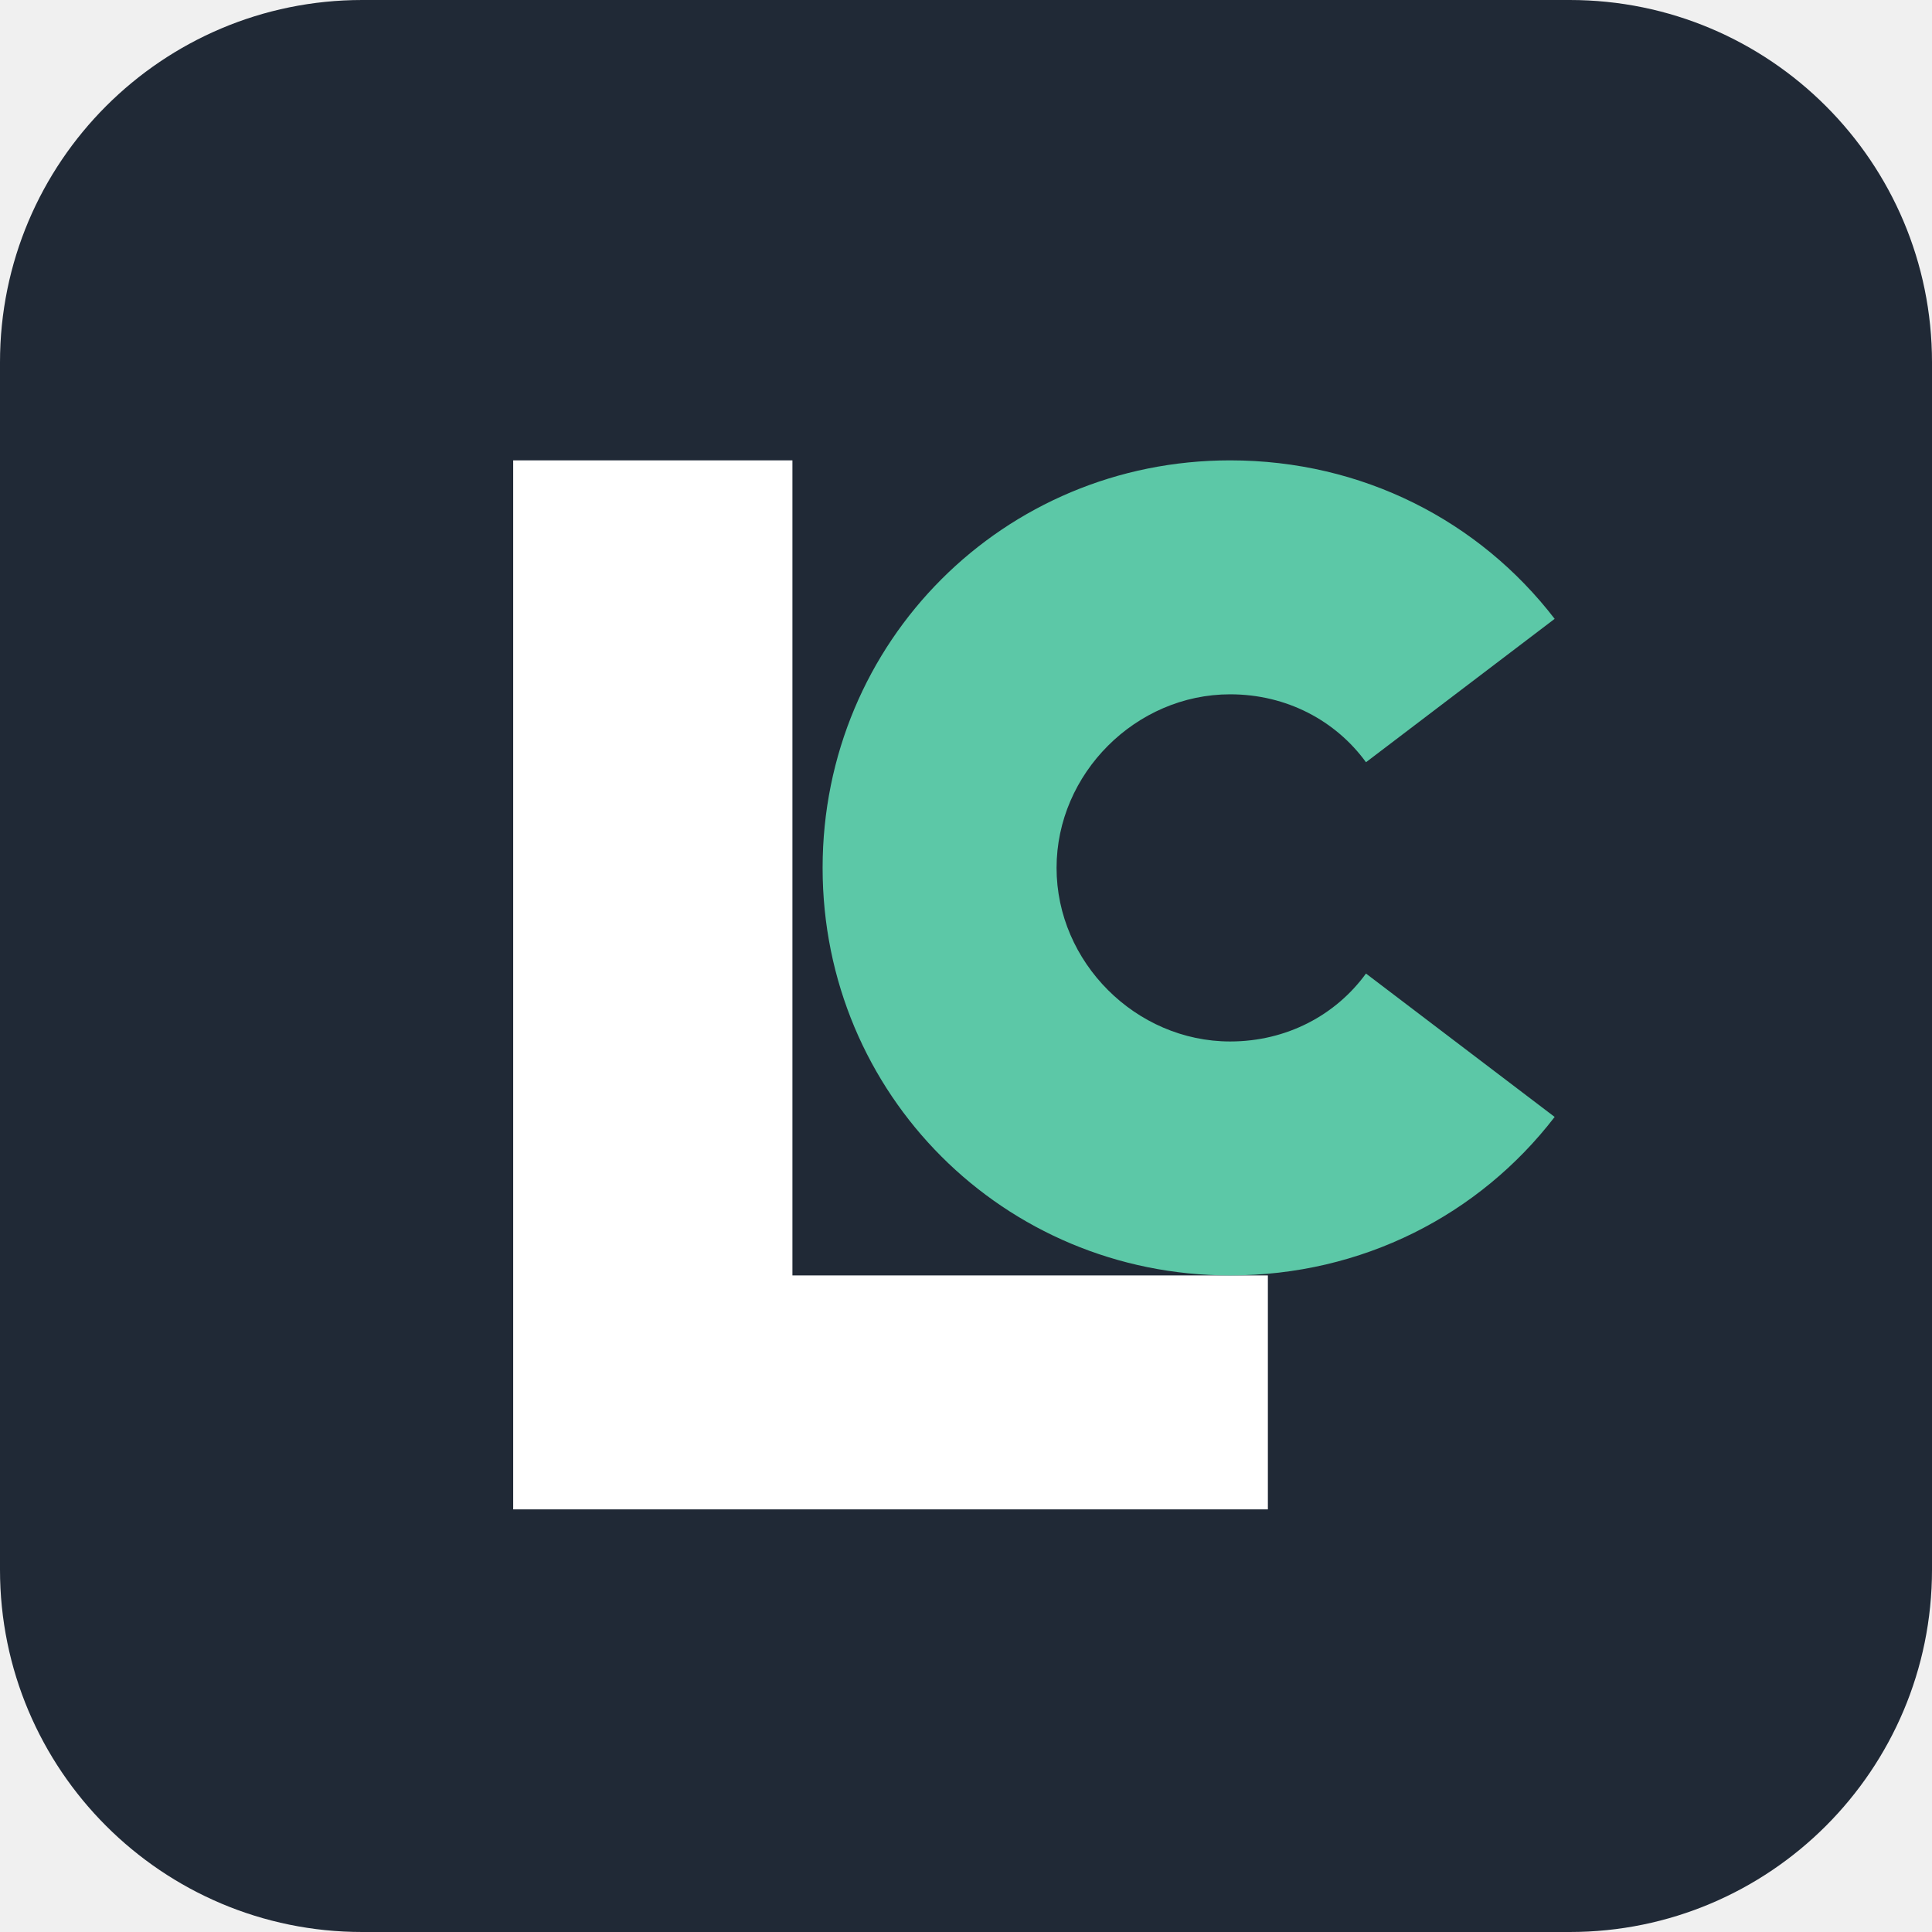
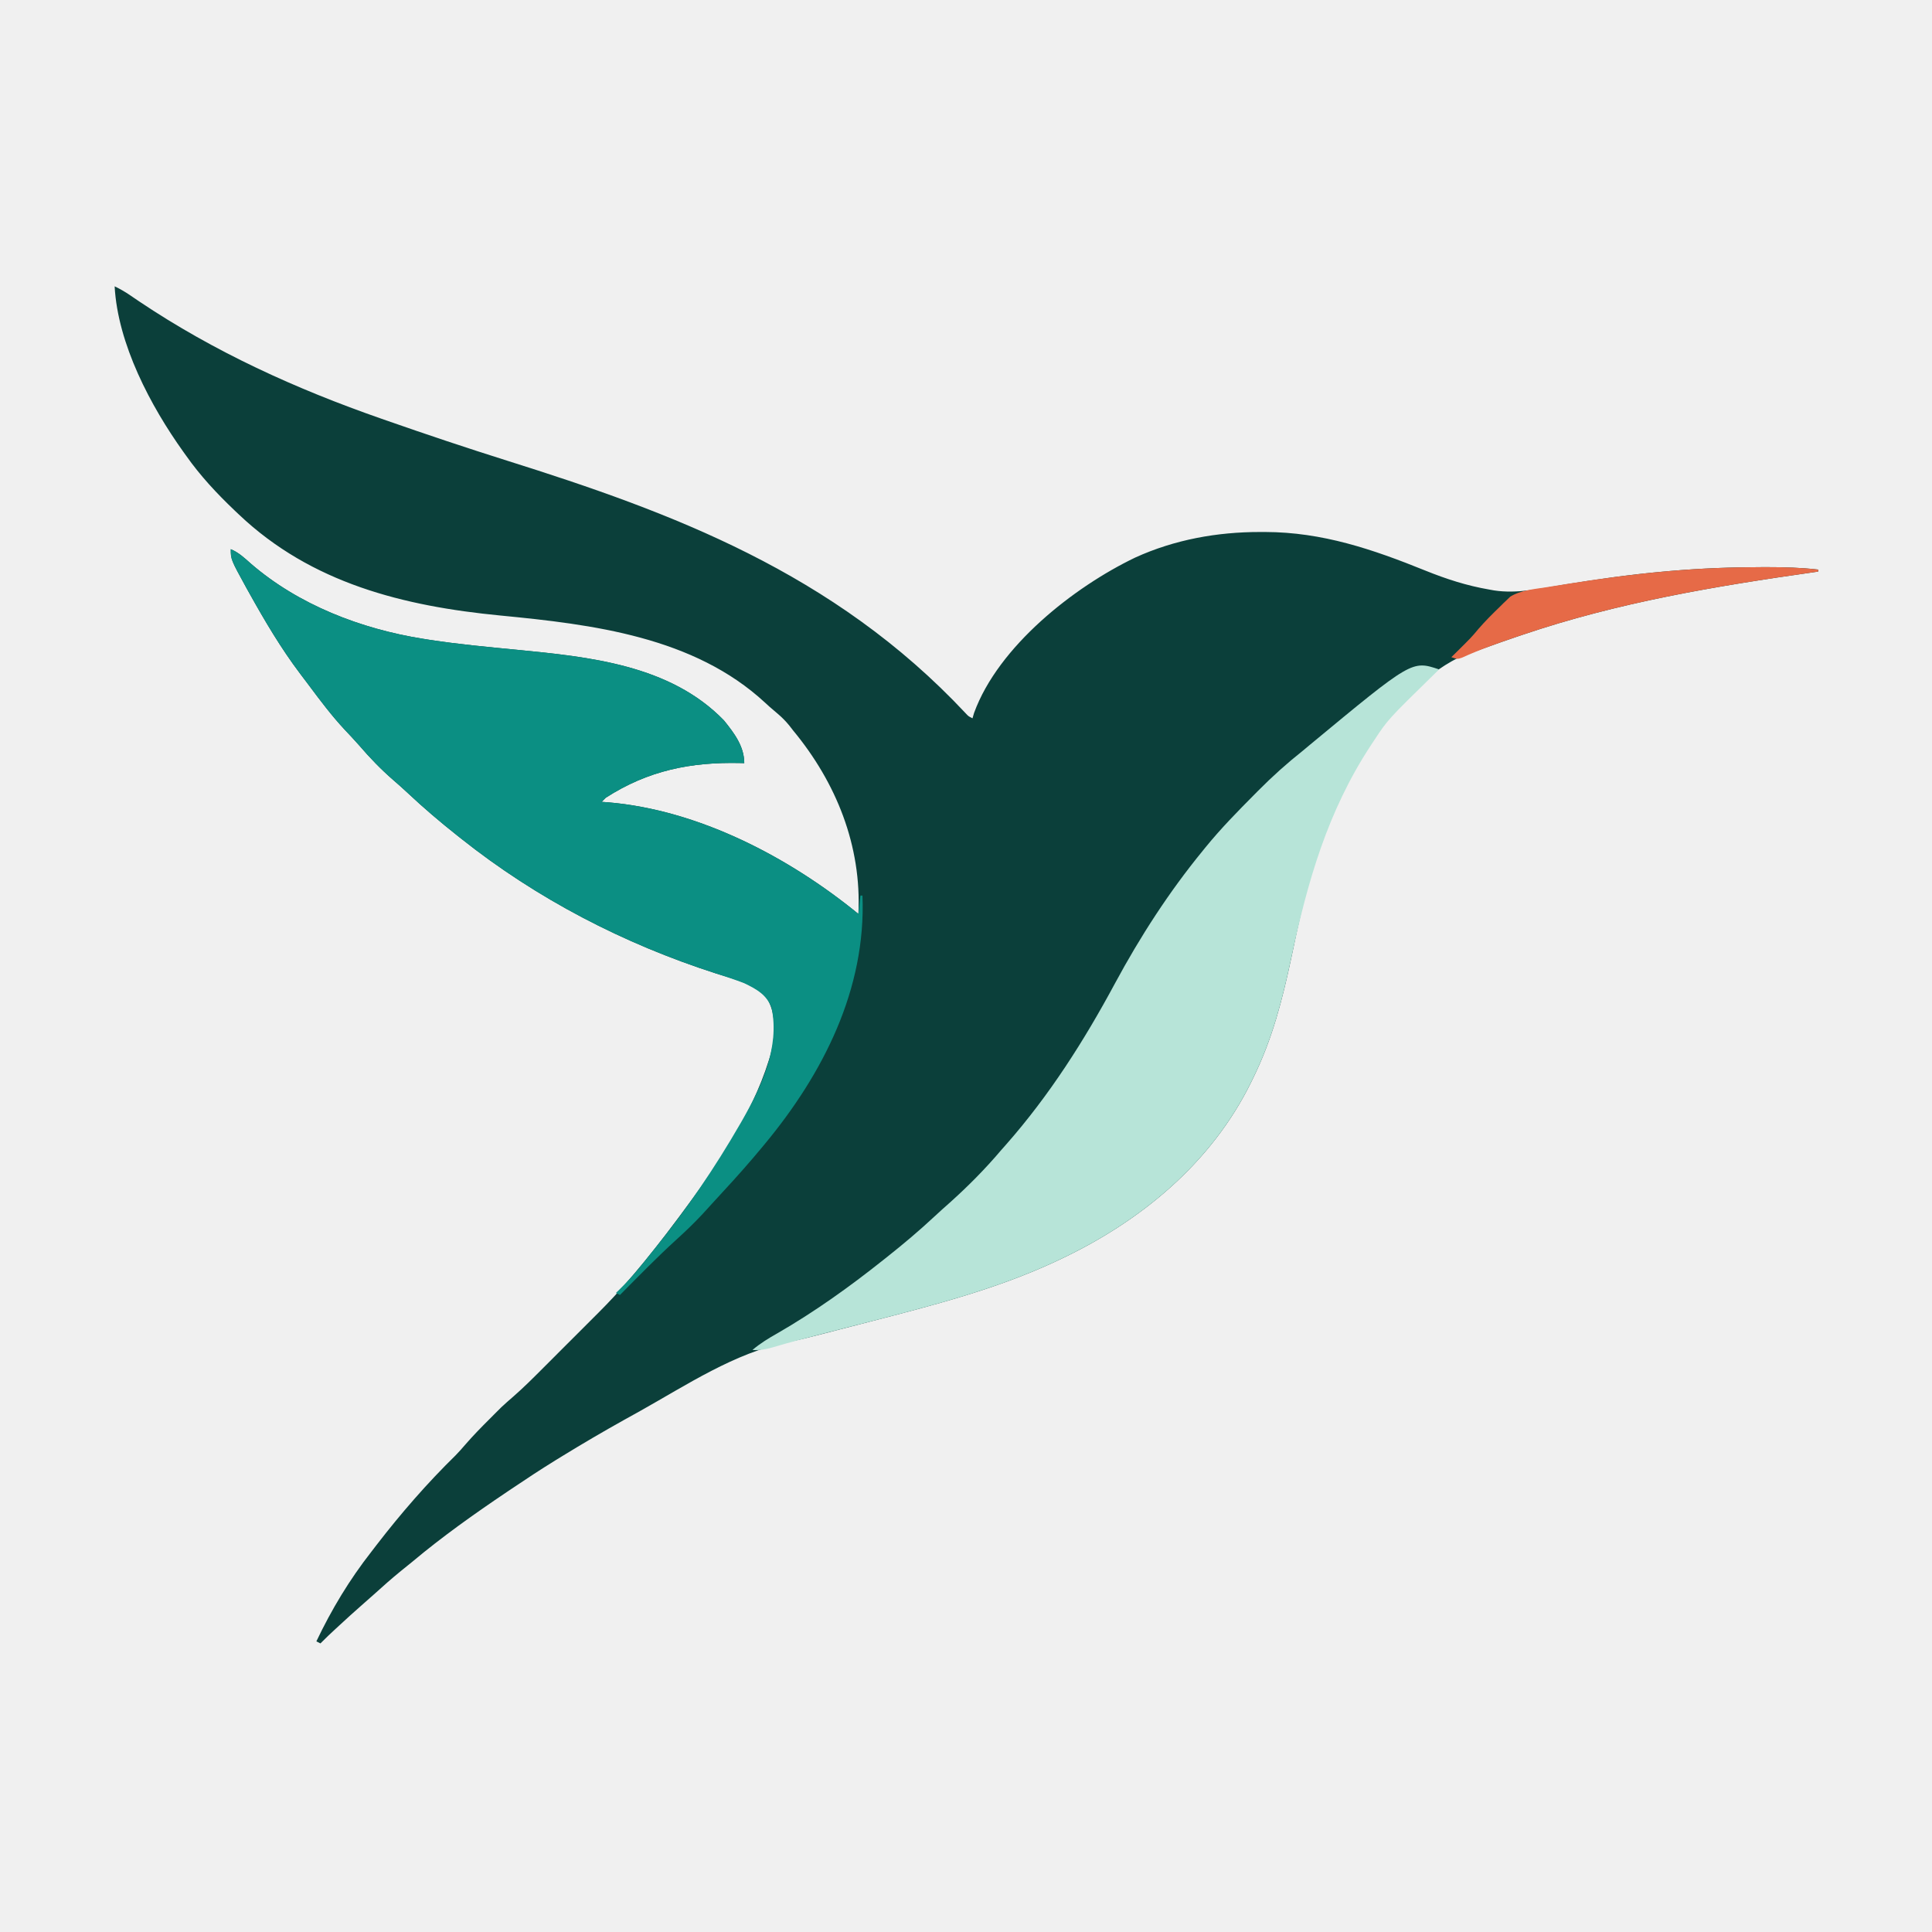
- <svg xmlns="http://www.w3.org/2000/svg" viewBox="0 0 512 512" role="img" aria-label="LoopCAT">
-   <rect width="512" height="512" rx="96" fill="#202936" />
-   <path fill="#ffffff" d="M136 122h74v216h126v62H136z" />
-   <path fill="#5cc8a7" d="M326 122c-60 0-108 48-108 108s48 108 108 108c35 0 66-16 86-42l-50-38c-8 11-21 18-36 18-25 0-46-21-46-46s21-46 46-46c15 0 28 7 36 18l50-38c-20-26-51-42-86-42z" />
+ <svg xmlns="http://www.w3.org/2000/svg" viewBox="0 0 1024 1024" role="img" aria-labelledby="title desc">
+   <g transform="translate(-17 74) scale(1.08)" shape-rendering="geometricPrecision">
+     <path fill="#0B3F3A" d="M72 72a56 56 0 0 1 7.625 4.398l2.107 1.434L84 79.375c36.999 24.831 77.027 43.004 119 57.625l2.277.796c19.751 6.908 39.576 13.547 59.535 19.829 80.274 25.265 160.029 54.713 224.743 123.809C491 283 491 283 493 284l.777-2.648c11.93-32.702 48.956-61.799 79.09-76.247 19.35-8.814 40.18-12.551 61.321-12.543l2.391-.002c28.159.069 52.83 8.491 78.673 18.943 10.361 4.179 20.339 7.411 31.373 9.309l2.316.414c11.255 1.752 22.477-.862 33.584-2.695 16.443-2.699 32.87-5.061 49.475-6.531l3.492-.312c15.073-1.294 30.075-1.87 45.196-1.876l2.24-.003c8.402.002 16.719.224 25.072 1.191v1l-1.815.257C857.377 219.174 809.807 227.129 763 243l-2.769.934A826 826 0 0 0 743 250l-2.165.772a418 418 0 0 0-6.023 2.228l-3.355 1.25c-35.482 17.962-58.677 63.673-70.52 99.733-4.841 15.594-8.097 31.633-11.484 47.59-4.334 20.401-9.259 39.601-18.453 58.427l-1.059 2.191C610.262 502.487 575.084 531.298 535 550l-2.27 1.062C504.033 564.304 473.487 572.117 443 580l-4.875 1.264a8851 8851 0 0 1-11.531 2.976q-3.313.857-6.625 1.722c-5.937 1.543-11.857 3.06-17.883 4.226-25.793 5.251-49.412 21.009-72.16 33.736-2.597 1.451-5.199 2.892-7.801 4.334a842 842 0 0 0-30.813 18.054l-3.181 1.956c-7.148 4.427-14.162 9.029-21.131 13.732l-2.417 1.623C248.552 674.412 232.811 685.575 218 698a6066 6066 0 0 1-5.562 4.5c-4.493 3.673-8.828 7.488-13.118 11.395a338 338 0 0 1-6.132 5.417c-3.728 3.247-7.368 6.586-11 9.938l-1.709 1.575c-2.538 2.349-5.063 4.7-7.479 7.175l-2-1c7.513-15.782 16.214-30.215 27-44l2.551-3.324c11.907-15.444 24.822-30.315 38.765-43.959 1.711-1.745 3.299-3.555 4.887-5.412 3.742-4.3 7.693-8.35 11.735-12.367l2.013-2.026 3.783-3.776c1.917-1.807 3.871-3.524 5.87-5.24 5.151-4.486 9.951-9.308 14.775-14.142l2.942-2.939q3.064-3.063 6.124-6.13 4.663-4.668 9.334-9.328l5.975-5.978 2.797-2.791c5.02-5.038 9.844-10.169 14.449-15.588l2.633-3.027c7.475-8.73 14.494-17.763 21.367-26.973l1.618-2.16C366.814 504.778 384.306 479.672 393 452l.797-2.488c2.29-8.463 3.138-19.629-1.276-27.475-5.695-7.629-16.723-10.044-25.404-12.817C321.926 394.702 279.185 372.579 242 343l-1.906-1.508c-8.385-6.649-16.468-13.51-24.262-20.844a225 225 0 0 0-7.144-6.398c-6.044-5.244-11.528-10.948-16.731-17.02-2.297-2.618-4.693-5.133-7.082-7.668-6.278-6.759-11.801-14.06-17.304-21.456a728 728 0 0 0-4.454-5.895c-9.486-12.551-17.408-25.98-25.055-39.711l-1.359-2.425C129 206.035 129 206.035 129 201c3.863 1.619 6.669 4.247 9.75 7 23.47 20.332 54.17 32.132 84.559 36.961l3.266.52c14.174 2.183 28.441 3.491 42.71 4.873 35.69 3.484 75.296 7.407 101.715 34.646 5.035 6.216 10 12.762 10 21l-1.766-.048c-24.573-.572-45.42 3.654-66.234 17.048l-2 2 3.164.227C358.62 328.974 402.872 352.119 437 380c1.649-33.459-10.919-64.529-32-90l-2.004-2.578c-1.803-2.188-3.589-3.969-5.746-5.797-4.105-3.49-4.105-3.49-6.02-5.277-34.958-32.369-84.642-38.42-129.92-42.794-47.548-4.603-92.768-15.84-128.31-49.554l-2.036-1.924C122.101 173.631 114.053 165.019 107 155l-1.208-1.679C89.616 130.731 73.543 100.297 72 72" />
+     <path fill="#0B8F83" d="M129 201c3.863 1.619 6.669 4.247 9.75 7 23.47 20.332 54.17 32.132 84.559 36.961l3.266.52c14.174 2.183 28.441 3.491 42.71 4.873 35.69 3.484 75.296 7.407 101.715 34.646 5.035 6.216 10 12.762 10 21l-1.766-.048c-24.573-.572-45.42 3.654-66.234 17.048l-2 2 3.164.227C358.62 328.974 402.872 352.119 437 380l1-9h1c1.858 45.925-19.373 87.51-48 122l-1.237 1.495c-6.247 7.527-12.706 14.823-19.362 21.99a890 890 0 0 0-4.362 4.757l-1.478 1.621-4.053 4.446c-4.17 4.475-8.535 8.652-13.07 12.753-9.471 8.642-18.419 17.831-27.438 26.938l-2-1 1.469-1.398c4.456-4.336 8.46-8.832 12.285-13.731a384 384 0 0 1 4.961-6.211C352.497 525.273 366.527 504.661 379 483l1.066-1.85c9.358-16.415 18.322-35.501 14.387-54.838-2.407-6.72-7.281-9.286-13.453-12.312-4.577-1.763-9.212-3.288-13.883-4.78C321.926 394.702 279.185 372.579 242 343l-1.906-1.508c-8.385-6.649-16.468-13.51-24.262-20.844a225 225 0 0 0-7.144-6.398c-6.044-5.244-11.528-10.948-16.731-17.02-2.297-2.618-4.693-5.133-7.082-7.668-6.278-6.759-11.801-14.06-17.304-21.456a728 728 0 0 0-4.454-5.895c-9.486-12.551-17.408-25.98-25.055-39.711l-1.359-2.425C129 206.035 129 206.035 129 201" />
+     <path fill="#B7E4D8" d="M722 260l-1.861 1.813C696.818 284.616 696.818 284.616 690 295l-1.508 2.274c-21.218 32.323-31.081 66.804-39.039 104.299-4.334 20.401-9.259 39.601-18.453 58.427l-1.059 2.191C610.262 502.487 575.084 531.298 535 550l-2.27 1.062C504.036 564.302 473.487 572.128 443 580l-2.497.645a6159 6159 0 0 1-20.811 5.343c-8.249 2.103-16.479 4.255-24.637 6.693-3.447 1.004-6.461 1.531-10.055 1.319 3.828-3.251 7.89-5.736 12.25-8.188C415.421 575.337 432.603 563.058 449 550l2.072-1.64c7.996-6.34 15.748-12.855 23.205-19.821a380 380 0 0 1 7.661-6.914c8.898-7.994 17.338-16.491 25.062-25.625l2.559-2.895c21.192-24.072 38.217-50.862 53.379-79.043C575.36 391.031 589.422 369.254 606 349l1.341-1.658c7.548-9.262 15.865-17.755 24.284-26.217l1.603-1.619C640.15 312.531 647.287 306.109 655 300a669 669 0 0 0 3.652-3.047C708.65 255.55 708.65 255.55 722 260" />
+     <path fill="#E66A47" d="M880.688 209.813l2.24-.003c8.402 0 16.718.224 25.072 1.19v1c-.599.084-1.197.17-1.814.256-48.81 6.918-96.379 14.874-143.187 30.744l-2.817.95c-9.149 3.1-18.182 6.267-26.967 10.3-2.216.75-2.216.75-5.216-.25l1.942-1.906c7.916-7.833 7.916-7.833 11.308-11.906 3.366-3.893 6.985-7.495 10.688-11.063l1.737-1.733 1.729-1.635c.25-.24.25-.24 1.514-1.464 5.212-3.237 12.23-3.746 18.227-4.696.38-.06.38-.06 2.3-.37q3.684-.589 7.369-1.165l2.563-.403C802.212 215.34 817.04 213.326 832 212l3.492-.313c15.072-1.293 30.075-1.87 45.196-1.875" />
+   </g>
</svg>
